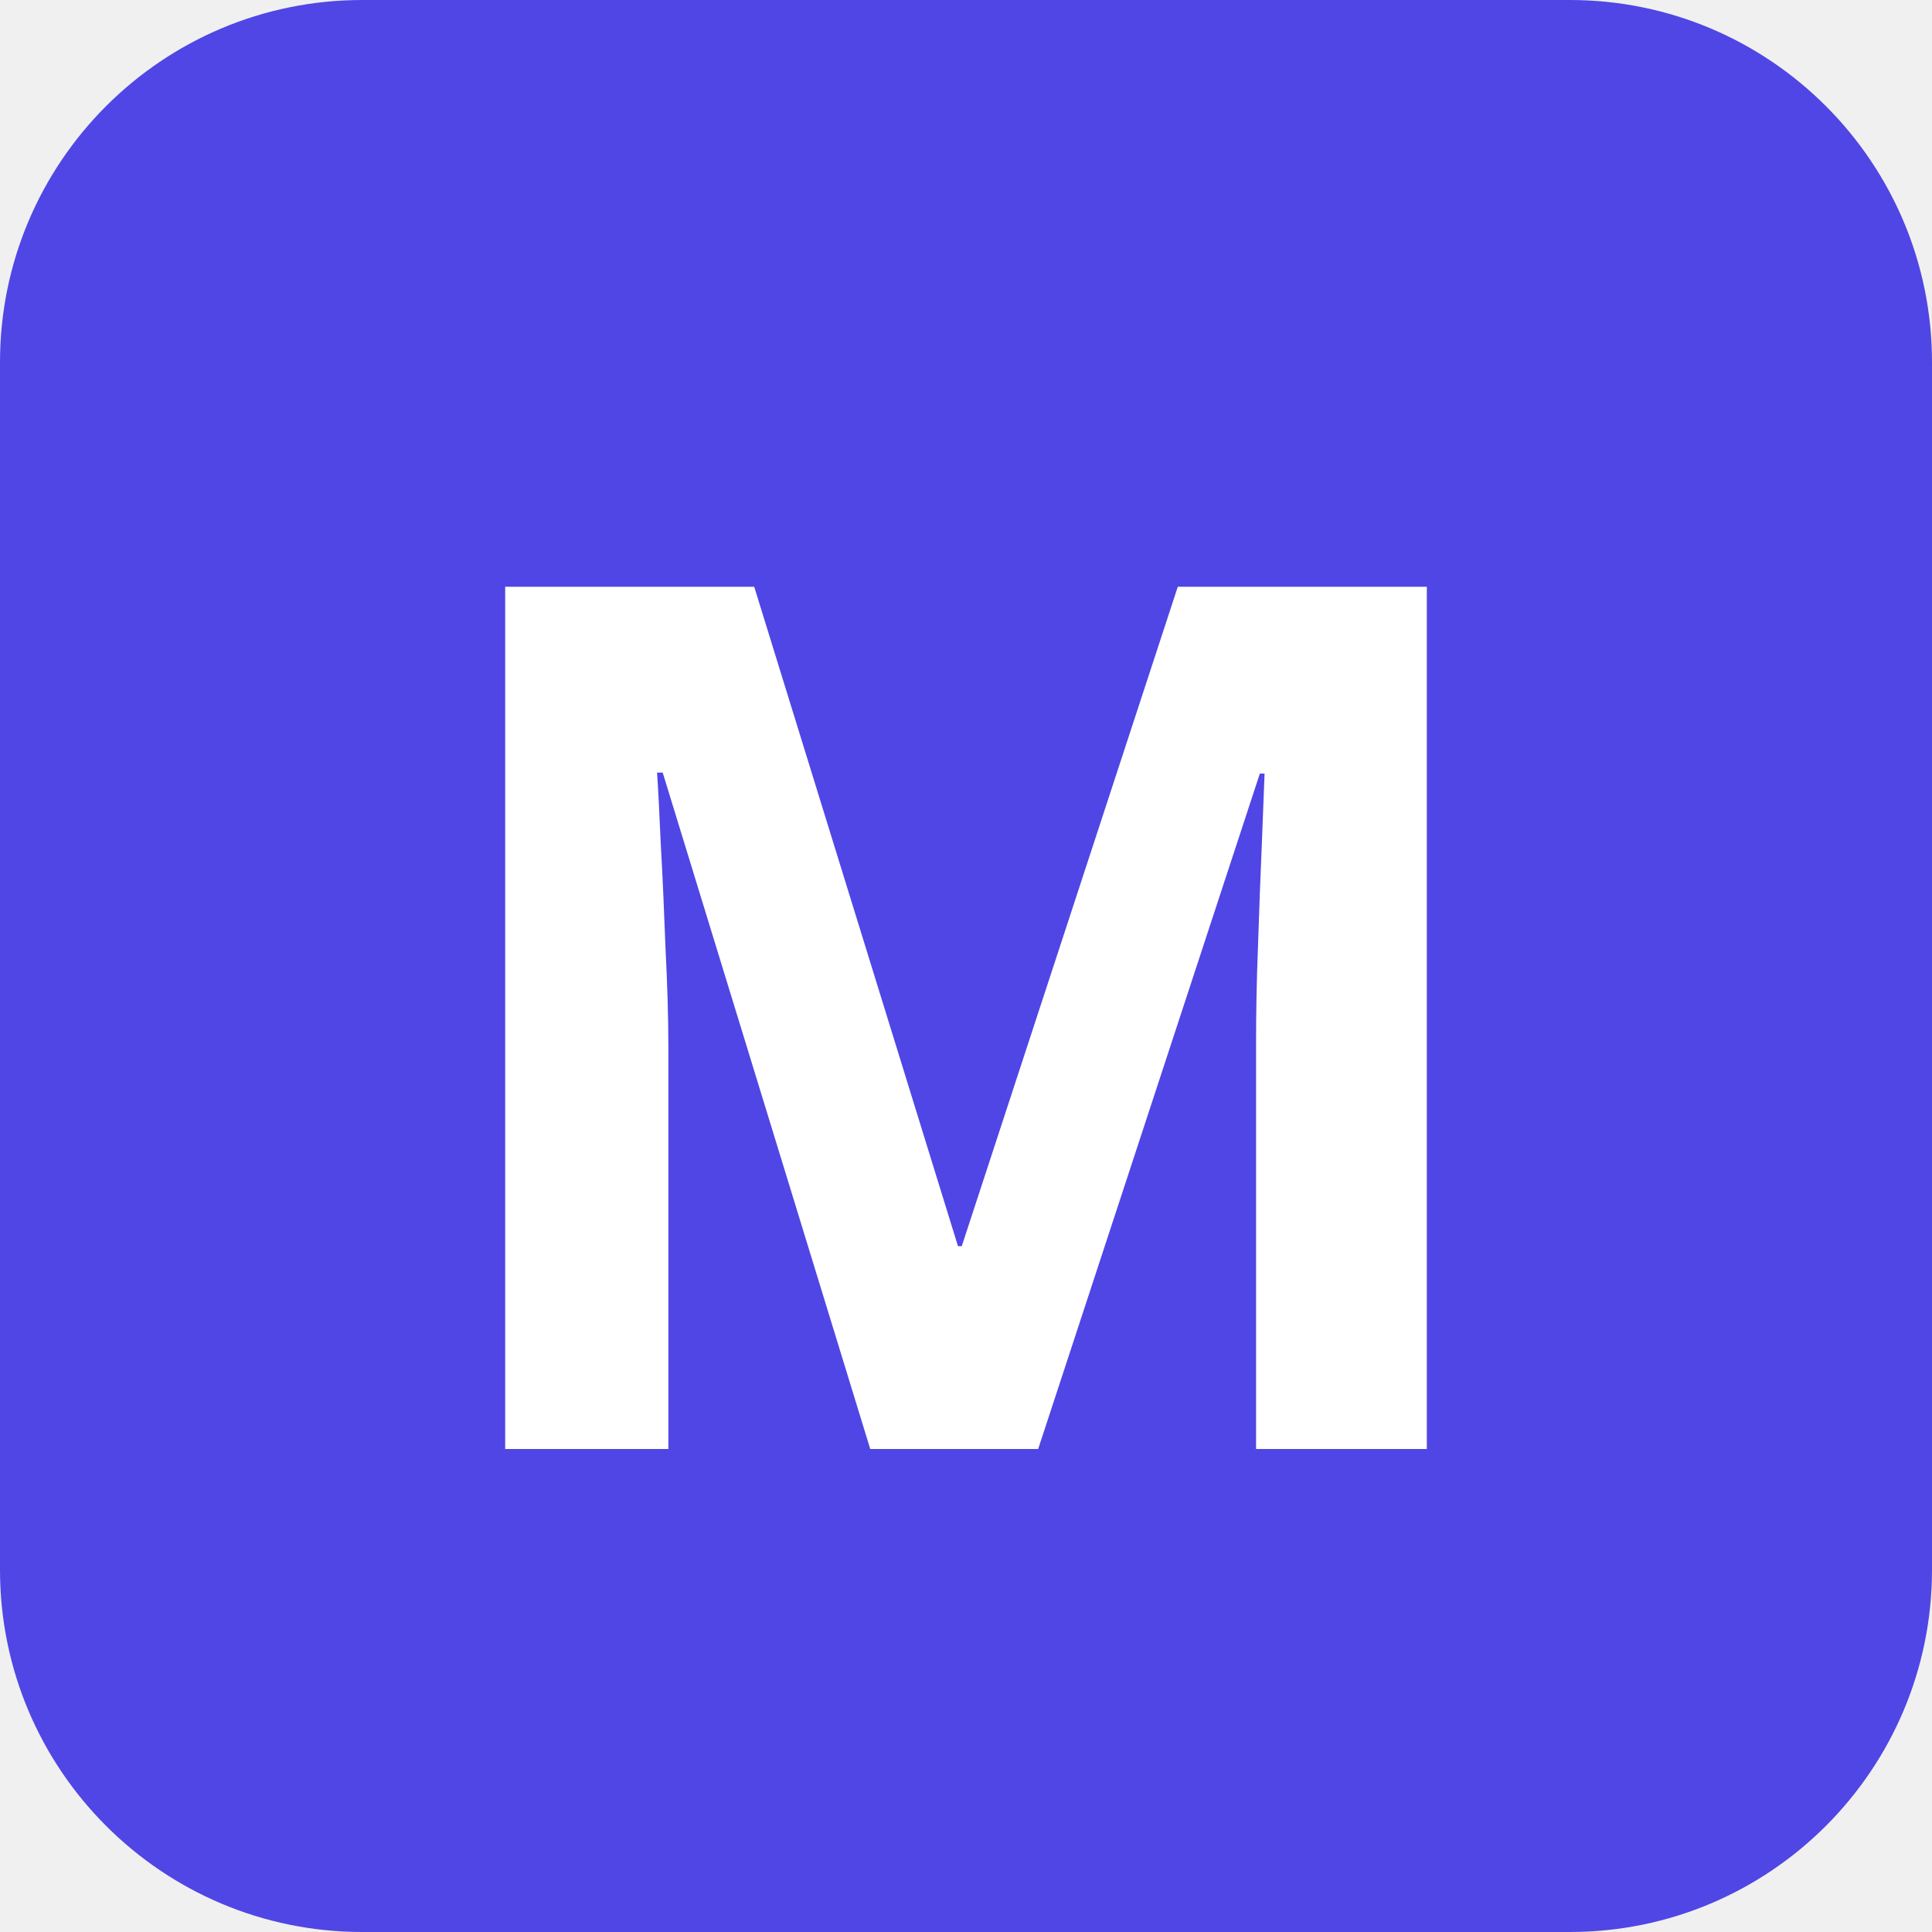
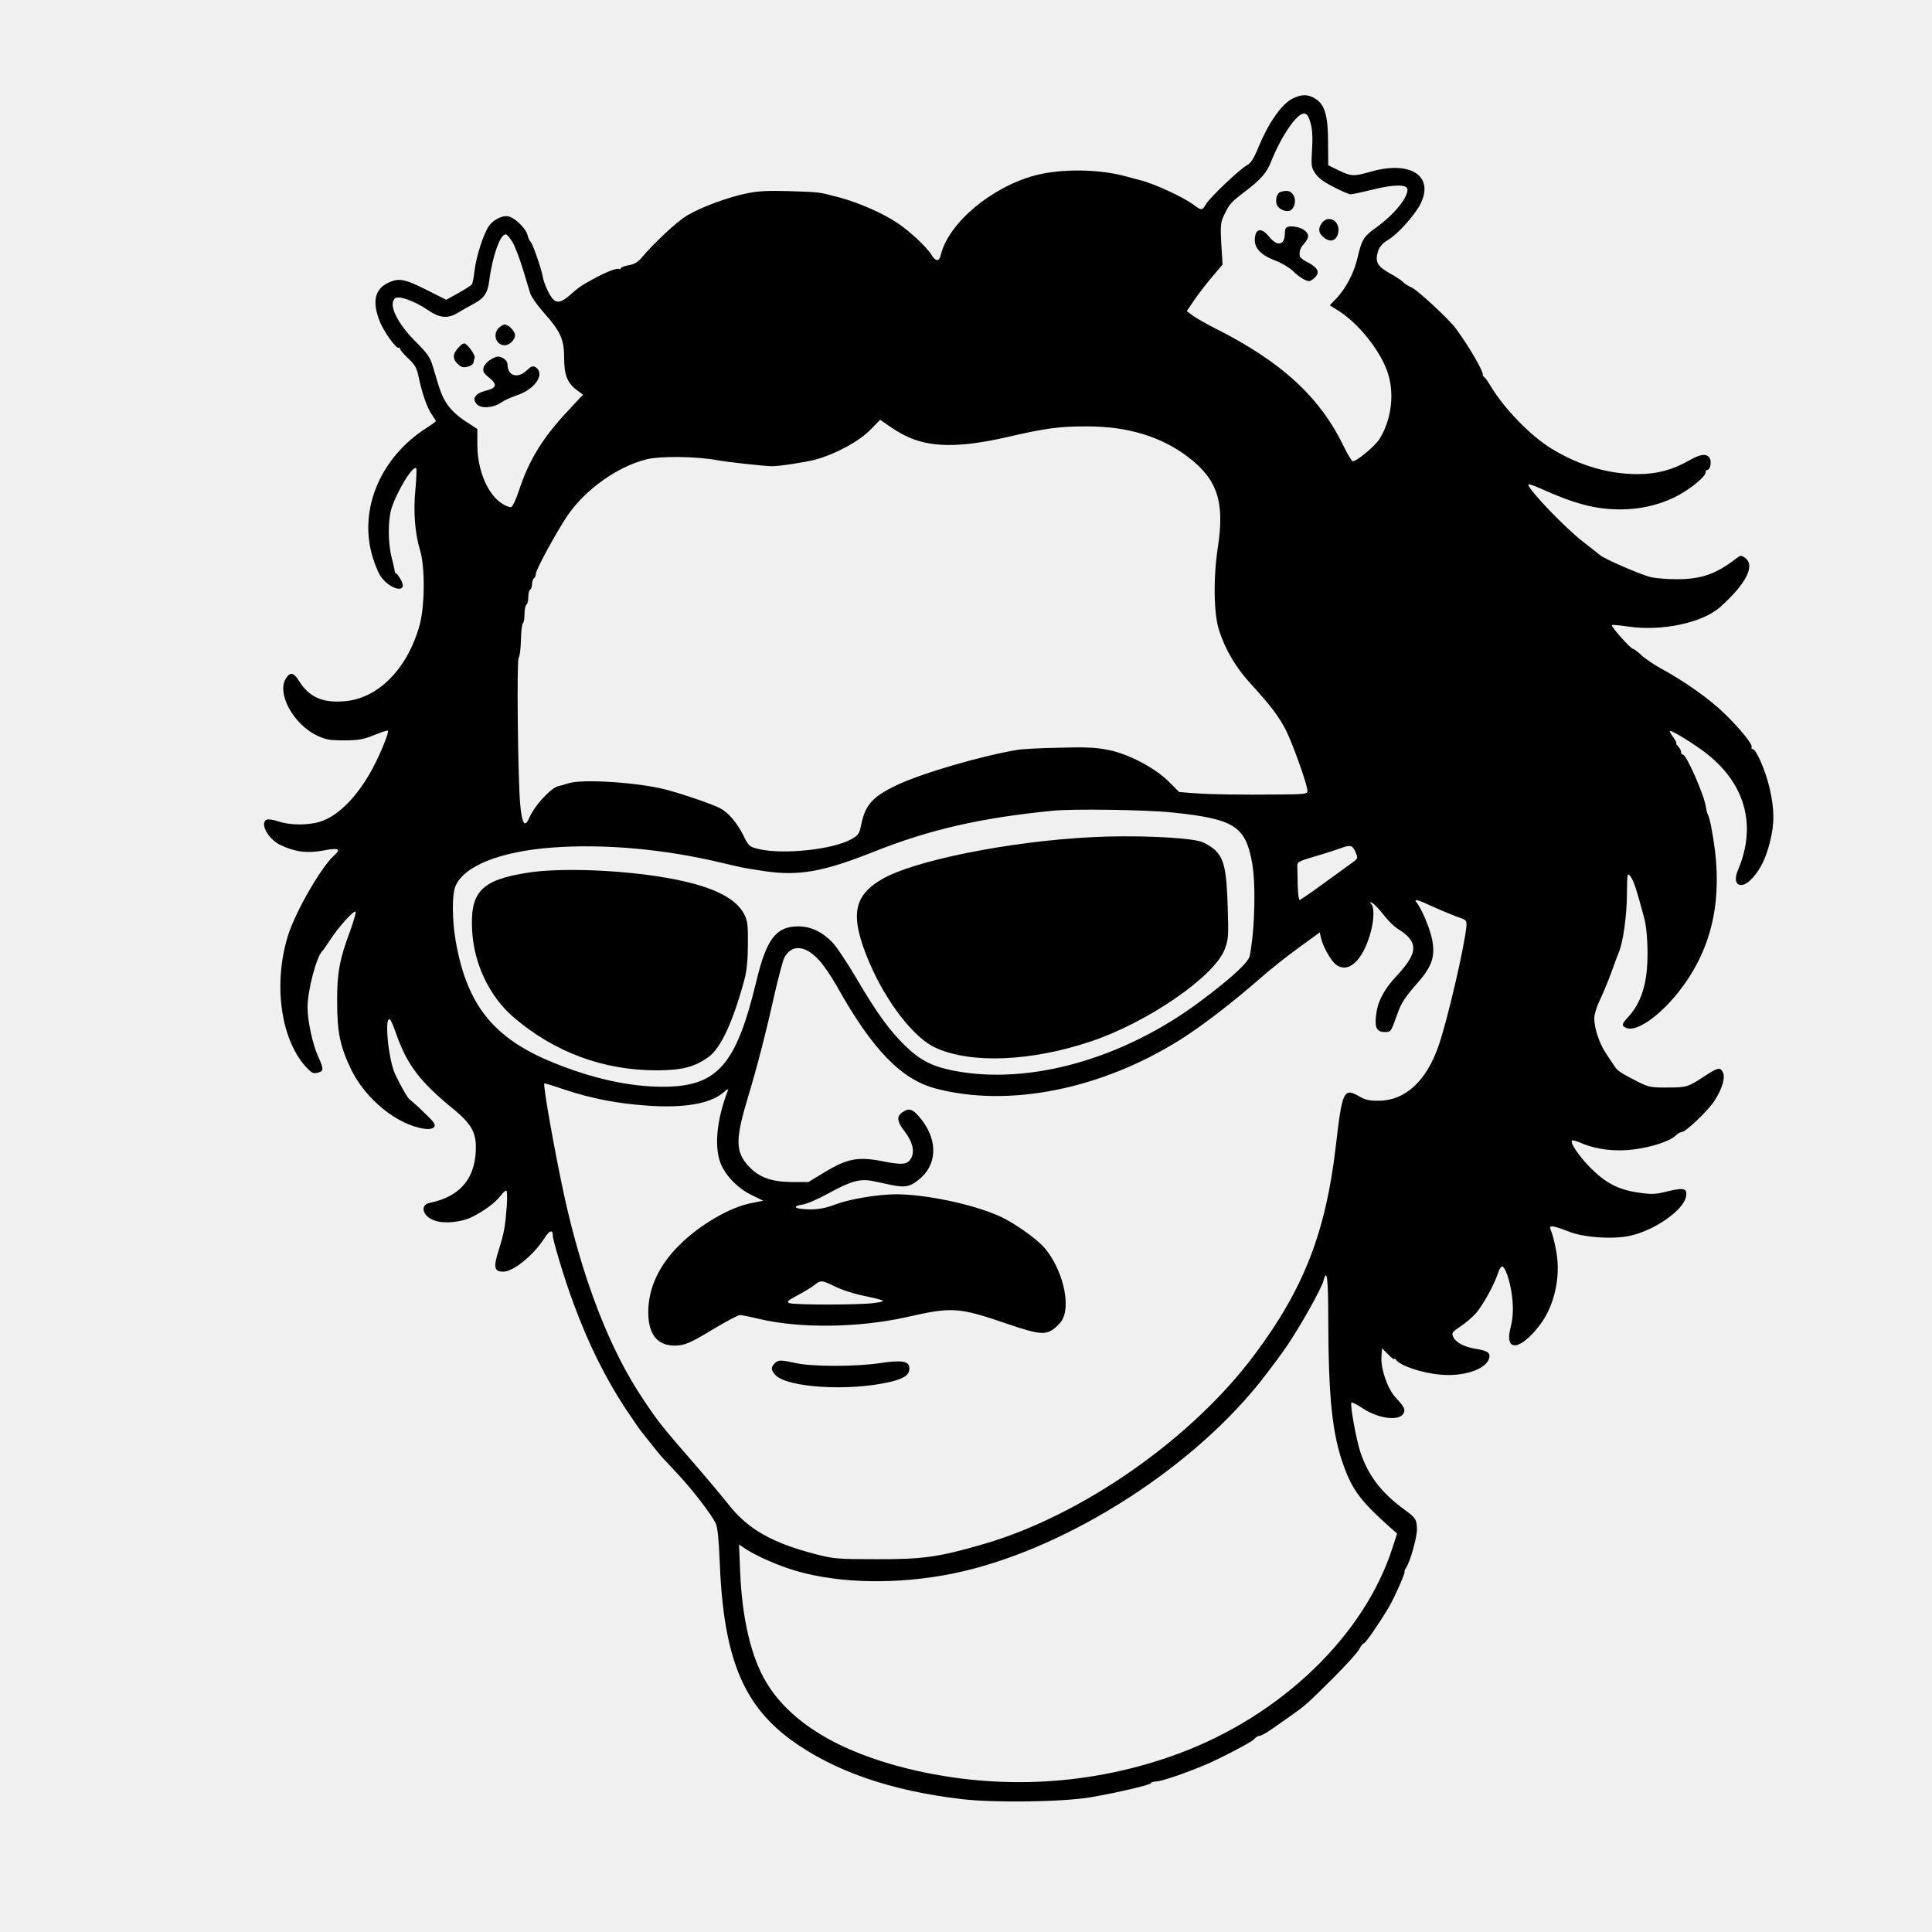
- <svg xmlns="http://www.w3.org/2000/svg" viewBox="0 0 32 32">
-   <rect width="32" height="32" rx="6" fill="#4F46E5" />
-   <text x="16" y="24" font-family="system-ui" font-size="20" font-weight="bold" fill="white" text-anchor="middle">M</text>
+ <svg xmlns="http://www.w3.org/2000/svg" version="1.0" width="1024pt" height="1024pt" viewBox="0 0 1024 1024" preserveAspectRatio="xMidYMid meet">
+   <g transform="translate(0,1024) scale(0.1,-0.1)" fill="#000000" stroke="none">
+     <path d="M6850 9717 c-57 -29 -125 -126 -177 -250 -27 -67 -43 -92 -64 -103 -37 -19 -201 -175 -218 -208 -18 -32 -24 -32 -64 -2 -52 40 -212 114 -284 131 -10 3 -42 11 -71 19 -146 41 -348 43 -487 6 -233 -63 -458 -253 -499 -422 -8 -36 -27 -35 -49 1 -23 39 -110 121 -176 166 -77 53 -209 111 -314 139 -113 29 -93 27 -265 33 -109 3 -163 1 -224 -12 -99 -20 -240 -72 -316 -117 -52 -30 -179 -149 -243 -226 -19 -22 -38 -33 -68 -38 -22 -4 -41 -11 -41 -16 0 -5 -4 -7 -8 -4 -11 7 -65 -14 -127 -47 -73 -40 -86 -48 -132 -89 -47 -42 -72 -47 -95 -20 -20 24 -46 82 -52 119 -9 46 -54 175 -64 182 -5 3 -12 19 -16 35 -8 32 -57 83 -94 97 -31 12 -83 -11 -110 -48 -29 -41 -69 -165 -77 -239 -4 -34 -10 -66 -14 -71 -3 -5 -35 -26 -71 -46 l-65 -36 -97 49 c-125 63 -154 68 -211 41 -70 -34 -85 -98 -46 -200 21 -57 92 -155 103 -144 3 3 6 1 6 -5 0 -6 20 -29 44 -52 37 -35 45 -50 56 -103 18 -85 45 -162 70 -196 11 -16 20 -31 20 -33 0 -3 -24 -20 -52 -38 -235 -151 -351 -415 -290 -657 11 -45 32 -99 46 -122 51 -80 156 -101 109 -21 -9 16 -20 30 -23 30 -4 0 -7 6 -8 13 0 6 -8 39 -16 72 -20 75 -20 196 -2 257 29 93 114 233 132 216 3 -4 1 -53 -4 -110 -12 -117 -3 -234 24 -323 28 -91 26 -304 -4 -406 -67 -230 -222 -384 -400 -396 -115 -9 -184 23 -238 109 -28 44 -45 48 -68 13 -51 -77 37 -241 161 -302 50 -24 69 -27 148 -27 75 0 102 5 158 28 38 15 70 26 73 23 7 -7 -37 -116 -79 -196 -81 -152 -184 -257 -283 -287 -63 -19 -159 -18 -217 2 -26 9 -54 13 -62 10 -41 -15 4 -102 70 -134 77 -37 141 -46 228 -30 83 16 97 9 56 -28 -66 -60 -197 -286 -239 -412 -83 -253 -46 -551 88 -703 33 -36 42 -41 65 -35 33 8 34 19 3 87 -29 64 -56 188 -56 259 0 91 48 272 79 300 4 3 22 30 42 60 45 69 125 157 134 148 3 -3 -10 -49 -29 -102 -56 -149 -70 -223 -69 -376 0 -160 15 -234 73 -356 77 -160 247 -298 392 -317 25 -3 41 0 49 10 10 11 0 26 -55 78 -36 35 -70 65 -74 67 -9 4 -46 68 -77 133 -38 79 -60 326 -26 289 5 -5 19 -38 31 -74 57 -163 127 -255 303 -398 87 -71 117 -119 119 -190 5 -169 -78 -274 -243 -307 -57 -11 -39 -74 27 -95 50 -17 140 -8 194 19 64 31 127 78 152 112 12 16 26 29 31 29 5 0 6 -36 3 -83 -9 -114 -14 -140 -43 -234 -29 -91 -24 -113 25 -113 52 0 157 85 214 172 29 47 48 54 48 20 0 -27 63 -235 110 -361 78 -212 169 -396 276 -558 41 -61 80 -118 87 -125 6 -8 27 -34 46 -58 19 -25 45 -56 57 -70 13 -14 55 -59 93 -100 77 -83 173 -209 195 -255 9 -20 16 -86 20 -190 19 -511 119 -765 376 -955 226 -166 530 -272 910 -316 176 -20 530 -15 680 10 135 23 320 66 320 75 0 4 12 8 28 9 31 1 156 44 267 91 85 37 237 117 251 132 9 11 23 19 31 19 7 0 36 16 63 35 28 19 72 51 100 70 78 55 87 63 221 196 70 70 135 141 143 158 9 17 20 31 25 31 8 0 82 107 133 193 30 52 90 187 82 187 -2 0 2 10 10 23 21 32 56 158 56 200 0 52 -7 63 -64 104 -124 90 -193 180 -236 307 -22 68 -56 254 -47 262 3 3 27 -9 53 -26 85 -59 200 -75 223 -31 11 20 4 35 -43 85 -42 46 -79 153 -74 216 l3 44 33 -33 c17 -18 32 -29 32 -24 0 4 4 3 8 -3 21 -32 136 -71 237 -80 119 -11 235 26 256 82 11 32 -3 44 -64 54 -66 10 -111 34 -125 65 -9 20 -5 26 38 54 27 18 65 50 84 72 38 45 97 152 116 212 6 21 17 36 23 34 20 -6 49 -107 54 -187 4 -51 0 -94 -10 -134 -36 -134 50 -127 155 12 75 99 110 249 88 381 -7 42 -19 91 -26 109 -12 29 -11 32 5 32 10 0 46 -12 82 -26 78 -33 237 -44 328 -24 130 28 284 136 297 207 9 45 -11 50 -100 28 -63 -16 -82 -16 -152 -6 -106 15 -174 51 -254 131 -61 62 -110 134 -98 145 3 3 27 -4 53 -15 77 -33 178 -45 276 -32 94 12 191 44 220 73 11 11 25 19 33 19 21 0 141 115 174 167 41 64 58 124 43 151 -14 26 -26 24 -92 -19 -91 -60 -98 -63 -199 -63 -84 -1 -101 2 -150 26 -93 47 -117 62 -131 84 -8 12 -29 43 -46 69 -36 54 -63 134 -63 189 0 20 13 62 29 94 15 31 43 98 61 147 18 50 36 99 41 110 22 52 41 191 42 301 1 114 2 120 18 100 18 -23 34 -74 74 -223 15 -57 22 -179 14 -268 -9 -110 -42 -194 -99 -255 -36 -38 -37 -48 -8 -59 54 -20 172 63 272 188 168 211 231 455 196 751 -11 88 -28 178 -39 195 -3 6 -7 21 -9 35 -7 61 -103 280 -122 280 -6 0 -10 6 -10 14 0 8 -7 22 -16 30 -8 9 -13 16 -9 16 3 0 -3 13 -14 29 -12 16 -21 32 -21 36 0 9 80 -37 160 -93 235 -164 307 -397 201 -645 -34 -80 19 -107 78 -40 44 50 69 101 92 190 25 98 24 174 -2 287 -22 93 -71 206 -90 206 -5 0 -8 4 -5 9 8 13 -59 97 -144 179 -77 76 -213 172 -335 238 -38 21 -86 53 -105 71 -19 18 -39 33 -45 34 -13 1 -118 119 -112 126 3 2 42 -1 88 -8 178 -26 394 20 488 105 138 124 186 221 129 260 -19 14 -24 13 -47 -5 -106 -82 -185 -109 -313 -109 -51 0 -113 5 -138 11 -49 11 -246 96 -270 117 -8 7 -49 39 -90 71 -97 75 -290 277 -290 303 0 4 26 -4 58 -18 185 -84 298 -114 430 -114 102 0 196 21 285 63 75 36 167 109 167 133 0 8 4 14 10 14 16 0 23 49 10 65 -19 22 -48 18 -106 -15 -93 -52 -169 -72 -274 -73 -153 0 -309 45 -455 134 -112 68 -253 213 -325 334 -13 22 -28 43 -33 46 -5 3 -8 9 -8 13 3 19 -71 147 -143 245 -34 47 -199 200 -232 216 -22 10 -43 24 -49 31 -5 7 -37 28 -70 46 -66 37 -78 61 -61 117 7 22 23 41 51 58 52 32 128 115 166 178 90 155 -37 248 -256 185 -90 -26 -104 -25 -170 7 l-55 27 -1 121 c0 134 -16 195 -59 226 -41 30 -80 32 -130 6z m97 -132 c9 -34 11 -79 7 -140 -5 -84 -4 -93 18 -125 16 -24 48 -47 98 -72 41 -21 81 -38 89 -38 8 0 62 12 121 26 112 28 180 27 180 -1 0 -46 -73 -134 -166 -201 -67 -48 -76 -63 -99 -161 -18 -79 -62 -162 -112 -215 l-35 -36 43 -27 c105 -65 219 -205 261 -321 41 -113 25 -256 -40 -360 -23 -38 -121 -119 -142 -119 -5 0 -25 33 -45 73 -127 266 -331 454 -685 632 -47 24 -100 54 -118 67 l-32 24 40 59 c22 32 65 88 95 123 l55 65 -7 109 c-5 97 -4 114 15 153 27 57 34 66 107 122 89 67 119 102 144 166 55 137 138 255 174 250 16 -2 24 -15 34 -53z m-4229 -631 c12 -21 36 -84 53 -139 16 -55 35 -114 40 -132 6 -17 38 -63 72 -101 87 -97 107 -141 107 -236 0 -92 16 -134 64 -171 l36 -27 -81 -87 c-130 -138 -204 -258 -255 -411 -17 -53 -37 -96 -45 -98 -8 -1 -28 6 -45 17 -79 48 -134 178 -134 315 l0 82 -64 42 c-39 25 -76 60 -95 88 -29 44 -36 63 -76 199 -15 51 -28 70 -90 132 -100 99 -149 201 -111 232 19 16 103 -14 175 -63 63 -43 105 -46 159 -13 20 12 58 34 83 47 54 28 74 57 82 122 18 136 61 255 90 245 7 -2 22 -21 35 -43z m2078 -1022 c128 -65 288 -67 545 -8 203 47 279 57 424 56 211 0 389 -54 529 -160 158 -119 198 -238 161 -480 -25 -162 -22 -353 6 -440 35 -107 88 -196 167 -283 112 -123 150 -174 189 -250 36 -72 113 -289 113 -319 0 -16 -14 -18 -147 -19 -209 -2 -365 0 -455 7 l-78 6 -57 57 c-75 73 -210 144 -318 166 -62 13 -118 16 -259 12 -100 -2 -199 -7 -221 -11 -193 -32 -505 -123 -641 -187 -128 -61 -168 -104 -189 -209 -10 -49 -16 -58 -51 -77 -98 -56 -363 -84 -493 -53 -50 12 -53 15 -82 74 -35 68 -79 120 -124 143 -37 20 -204 77 -286 98 -146 38 -439 57 -514 34 -22 -7 -46 -14 -53 -15 -41 -8 -129 -103 -159 -173 -22 -50 -37 -25 -46 77 -12 137 -19 763 -8 776 6 7 11 49 12 94 1 45 6 85 10 88 5 3 9 25 9 49 0 24 5 47 10 50 6 3 10 21 10 40 0 19 5 37 10 40 6 3 10 17 10 30 0 13 5 27 10 30 6 3 10 14 10 24 0 21 109 221 167 307 94 139 266 261 418 299 73 19 269 16 375 -4 47 -9 244 -31 290 -32 36 -1 180 21 232 35 106 29 228 95 288 155 l55 56 45 -31 c25 -18 63 -41 86 -52z m1415 -1998 c327 -34 388 -71 424 -259 22 -113 17 -352 -11 -501 -6 -34 -96 -117 -259 -239 -409 -307 -908 -448 -1310 -370 -111 22 -176 54 -252 127 -88 85 -152 173 -261 358 -50 85 -109 174 -131 196 -53 55 -114 84 -180 84 -117 0 -168 -66 -221 -286 -108 -451 -208 -564 -498 -564 -175 0 -370 43 -575 126 -321 129 -463 307 -522 648 -19 111 -20 246 -1 289 45 108 240 185 516 205 273 20 587 -8 887 -79 48 -11 97 -23 108 -25 11 -3 67 -12 125 -21 182 -27 310 -5 580 102 299 119 567 180 950 218 108 11 495 5 631 -9z m974 -212 c14 -32 14 -32 -28 -62 -23 -17 -91 -66 -152 -110 -60 -44 -113 -80 -117 -80 -4 0 -9 36 -10 80 -1 44 -2 90 -2 102 -1 19 11 25 94 49 52 15 113 35 135 43 53 20 64 17 80 -22z m411 -288 c44 -20 102 -44 129 -54 48 -16 50 -18 47 -51 -9 -103 -101 -500 -147 -631 -64 -187 -177 -291 -315 -292 -50 -1 -74 4 -106 23 -82 47 -90 30 -124 -264 -53 -456 -170 -757 -430 -1104 -333 -447 -914 -853 -1437 -1005 -237 -69 -322 -81 -568 -80 -204 0 -227 2 -320 26 -232 60 -360 132 -463 263 -35 44 -111 135 -170 203 -186 214 -202 234 -284 357 -176 261 -320 634 -417 1075 -48 219 -114 589 -106 598 1 1 49 -13 107 -33 145 -48 279 -74 438 -85 195 -14 333 10 402 68 27 23 31 24 24 7 -60 -157 -72 -305 -32 -392 31 -65 92 -125 164 -159 l57 -28 -65 -13 c-114 -23 -273 -116 -380 -223 -108 -107 -164 -228 -164 -355 0 -117 48 -178 142 -177 52 1 80 13 212 93 64 38 123 69 132 69 9 0 54 -9 99 -20 219 -52 528 -48 784 9 243 55 274 53 532 -35 183 -62 211 -64 268 -10 25 24 35 43 41 81 14 96 -34 243 -110 331 -42 49 -165 136 -241 169 -141 63 -390 115 -545 115 -96 0 -246 -25 -323 -54 -46 -18 -87 -26 -130 -26 -79 0 -107 15 -46 25 24 3 88 31 142 61 116 64 166 78 234 64 26 -6 73 -15 104 -22 72 -14 100 -6 153 42 88 82 83 213 -14 323 -35 41 -54 45 -88 21 -31 -21 -28 -48 13 -101 42 -55 54 -106 34 -142 -19 -34 -46 -37 -156 -15 -126 24 -183 13 -301 -58 l-87 -53 -90 0 c-108 1 -175 26 -229 86 -69 76 -69 141 0 369 44 145 92 328 139 540 21 91 44 177 51 192 38 74 111 70 184 -10 25 -26 67 -89 95 -138 187 -335 340 -494 523 -543 387 -103 878 -5 1297 258 116 73 277 197 420 322 55 49 150 124 210 167 l110 80 6 -27 c9 -44 52 -122 78 -142 67 -53 146 20 187 174 17 65 18 129 2 146 -11 10 -10 11 4 6 9 -4 36 -31 59 -61 22 -29 56 -63 73 -74 116 -71 116 -127 -3 -254 -68 -73 -100 -136 -108 -210 -7 -65 5 -86 48 -86 32 0 31 -1 69 106 16 45 40 82 90 139 89 99 108 150 91 243 -11 59 -56 166 -83 199 -17 21 4 16 88 -23z m-556 -2181 c1 -422 21 -617 83 -785 46 -127 92 -187 242 -321 l40 -35 -24 -74 c-149 -466 -589 -890 -1133 -1092 -459 -170 -956 -198 -1438 -80 -368 91 -623 247 -749 458 -80 133 -128 338 -138 585 l-6 145 34 -23 c57 -38 178 -91 268 -117 233 -68 542 -73 832 -14 569 116 1241 534 1623 1009 51 64 120 157 153 206 72 108 179 299 188 338 18 69 25 10 25 -200z m-2614 168 c32 -16 95 -37 139 -46 135 -29 138 -31 70 -41 -74 -11 -423 -11 -450 -1 -17 7 -11 13 41 41 34 18 74 42 89 54 35 28 40 28 111 -7z" />
+     <path d="M6788 9223 c-21 -5 -32 -48 -18 -73 12 -22 52 -36 70 -25 24 15 31 57 15 81 -15 23 -30 27 -67 17z" />
+     <path d="M7004 9055 c-20 -31 -15 -53 17 -77 33 -25 64 -12 72 29 12 63 -55 99 -89 48z" />
+     <path d="M6817 9033 c-4 -3 -7 -16 -7 -29 0 -64 -40 -73 -83 -19 -33 42 -64 46 -73 10 -15 -60 19 -103 103 -135 32 -12 74 -36 93 -54 36 -35 71 -56 89 -56 6 0 20 9 31 20 27 27 14 53 -40 80 -22 11 -41 26 -41 33 -3 25 3 43 20 62 31 35 32 53 4 75 -25 19 -82 27 -96 13z" />
+     <path d="M2641 8499 c-31 -34 -10 -89 34 -89 25 0 55 29 55 53 0 21 -35 57 -55 57 -8 0 -23 -9 -34 -21z" />
+     <path d="M2436 8404 c-32 -32 -38 -54 -22 -79 9 -13 24 -26 35 -30 21 -6 61 9 61 25 0 4 2 15 6 23 5 14 -40 77 -56 77 -5 0 -16 -7 -24 -16z" />
+     <path d="M2597 8332 c-15 -9 -31 -28 -34 -41 -5 -20 1 -30 30 -53 45 -36 39 -55 -19 -69 -55 -14 -74 -42 -47 -71 23 -25 87 -21 130 9 15 11 53 28 83 38 97 32 152 115 98 149 -14 8 -23 5 -46 -17 -48 -46 -102 -30 -102 32 0 20 -27 41 -52 41 -7 0 -26 -8 -41 -18z" />
+     <path d="M5790 5803 c-442 -22 -952 -125 -1119 -225 -151 -90 -166 -196 -64 -438 91 -213 238 -403 353 -454 188 -85 505 -72 821 34 300 100 655 344 710 488 20 53 21 70 16 227 -6 200 -20 258 -72 304 -19 16 -51 35 -72 41 -78 23 -363 34 -573 23z" />
+     <path d="M2800 5615 c-251 -39 -311 -102 -297 -315 11 -173 93 -342 216 -449 218 -188 479 -285 766 -284 133 1 197 18 272 72 64 46 131 193 189 411 12 44 18 105 18 185 1 103 -2 126 -20 160 -47 91 -184 154 -421 194 -240 41 -553 52 -723 26z" />
+     <path d="M4106 3014 c-21 -21 -20 -36 4 -62 63 -67 389 -87 605 -37 77 18 105 37 105 72 0 39 -38 46 -157 28 -130 -19 -356 -19 -443 0 -83 18 -95 18 -114 -1z" />
+   </g>
</svg>
